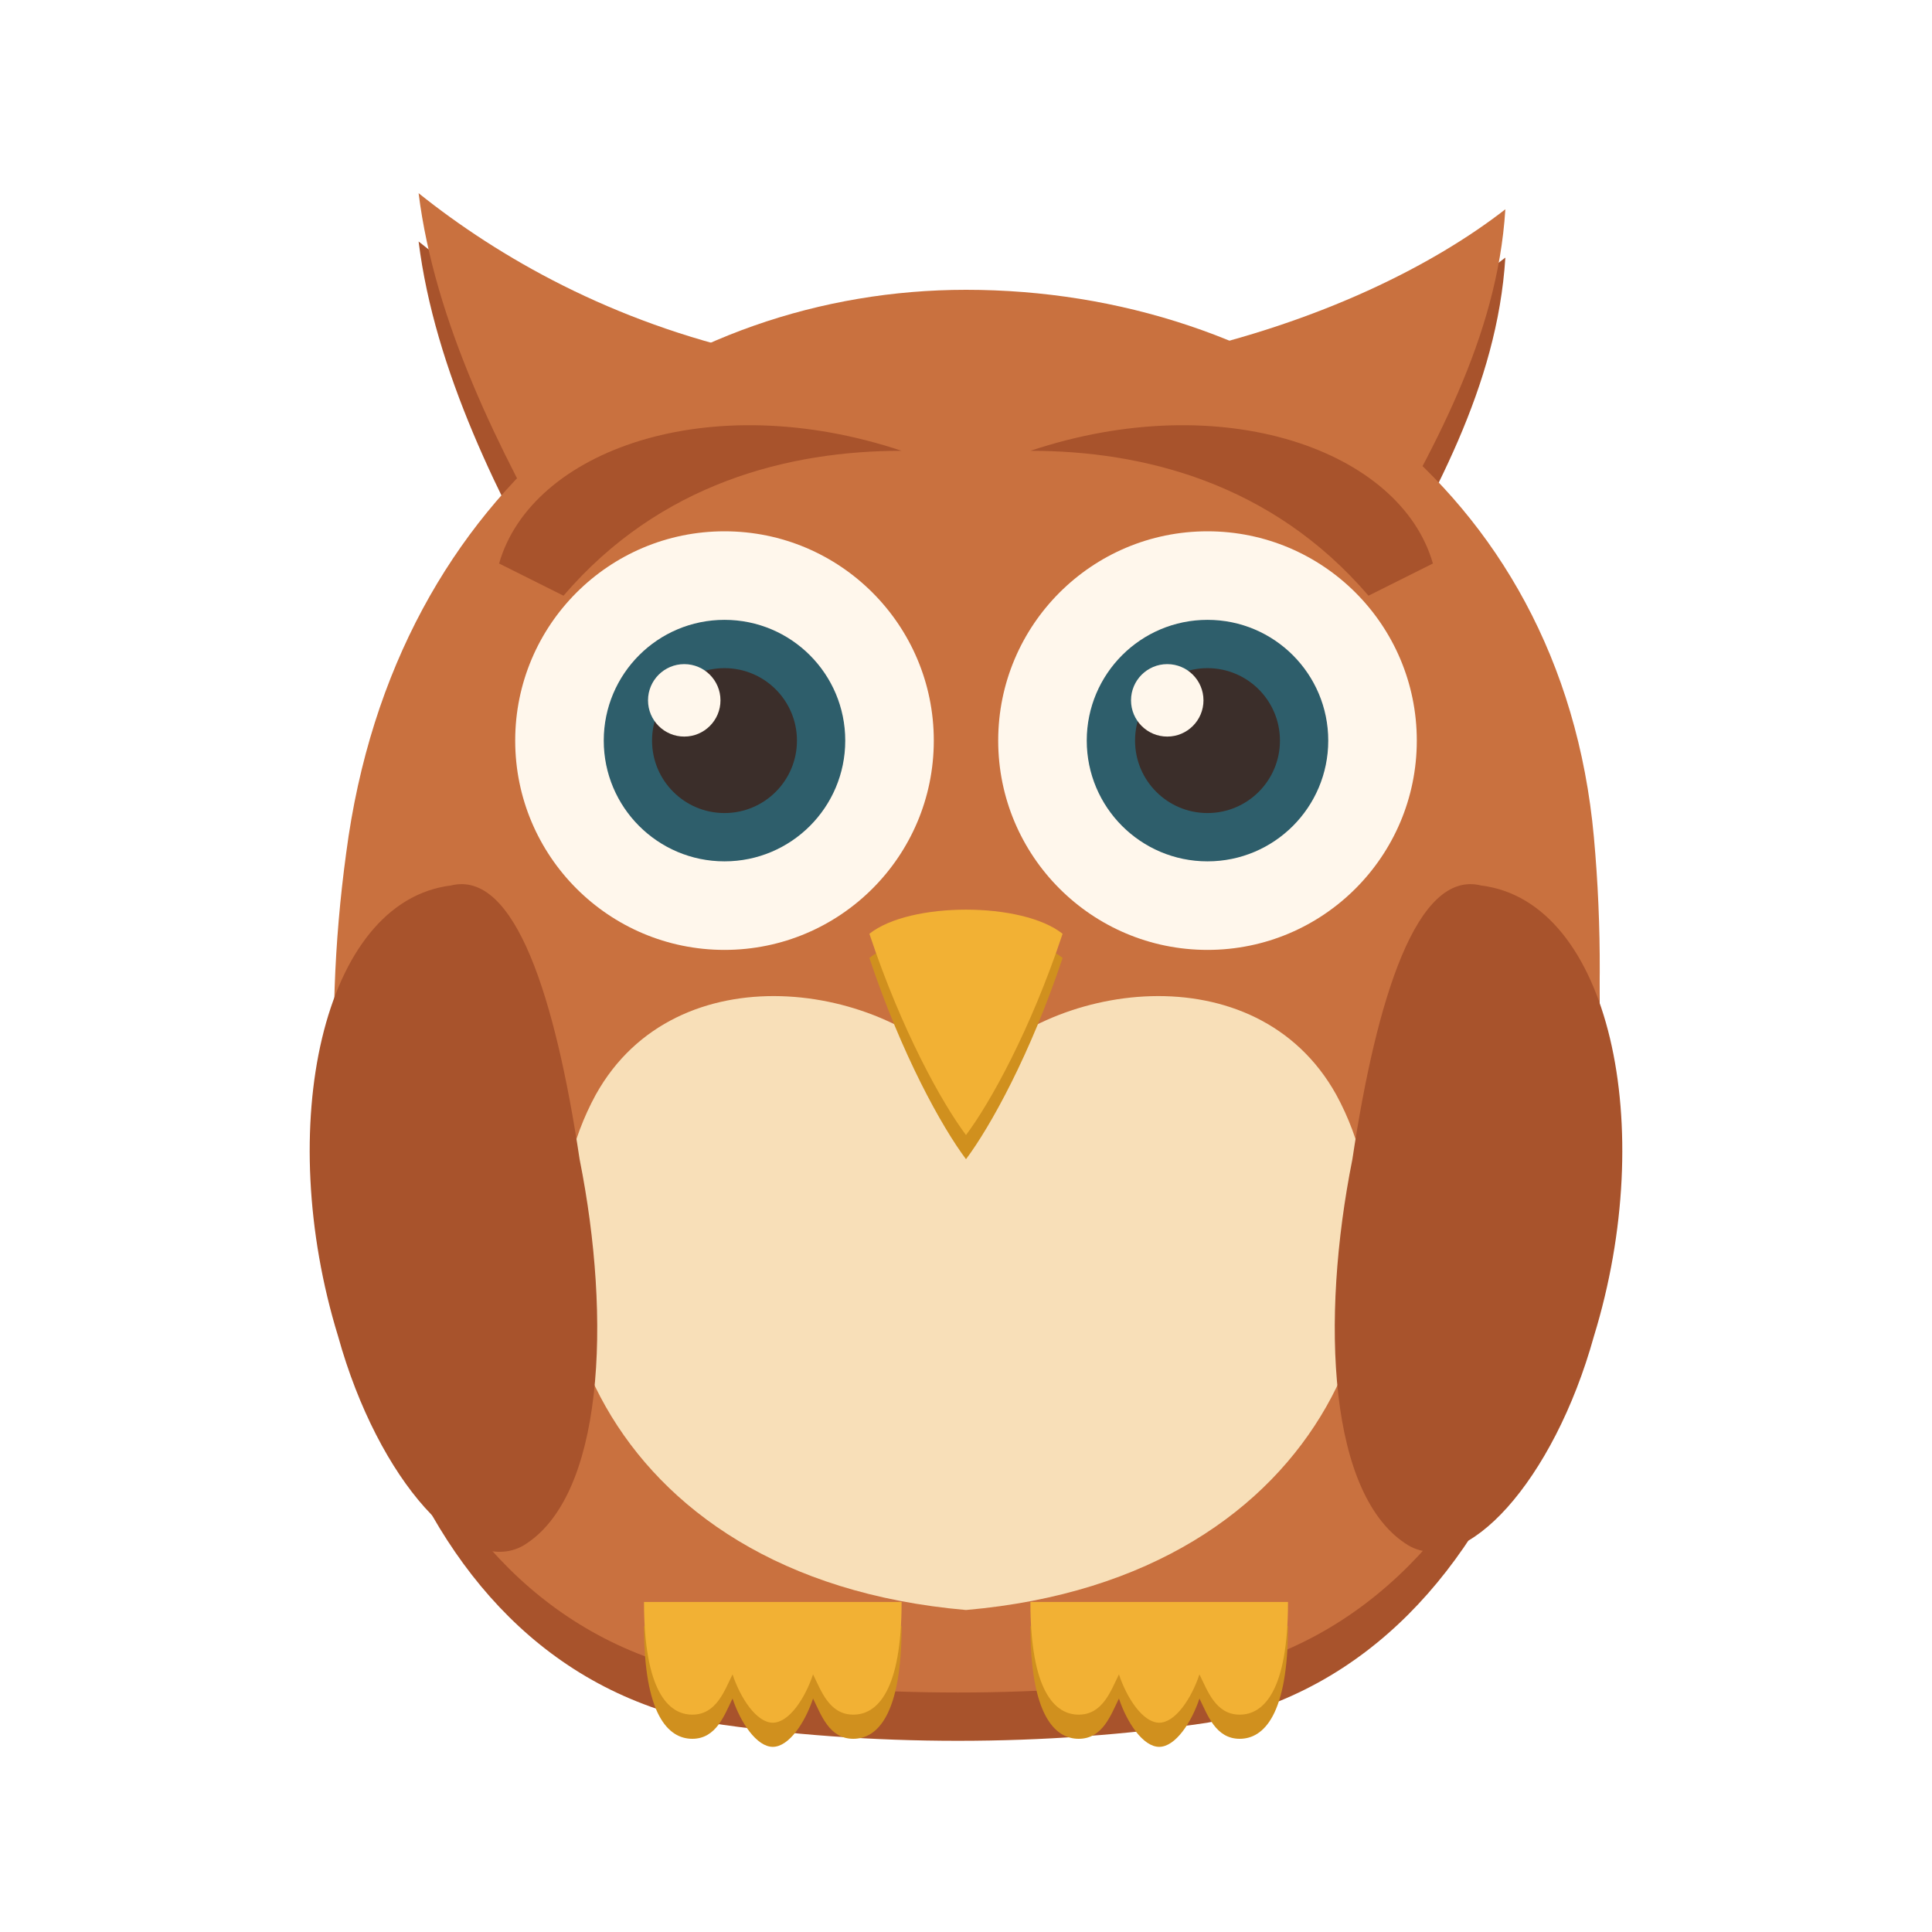
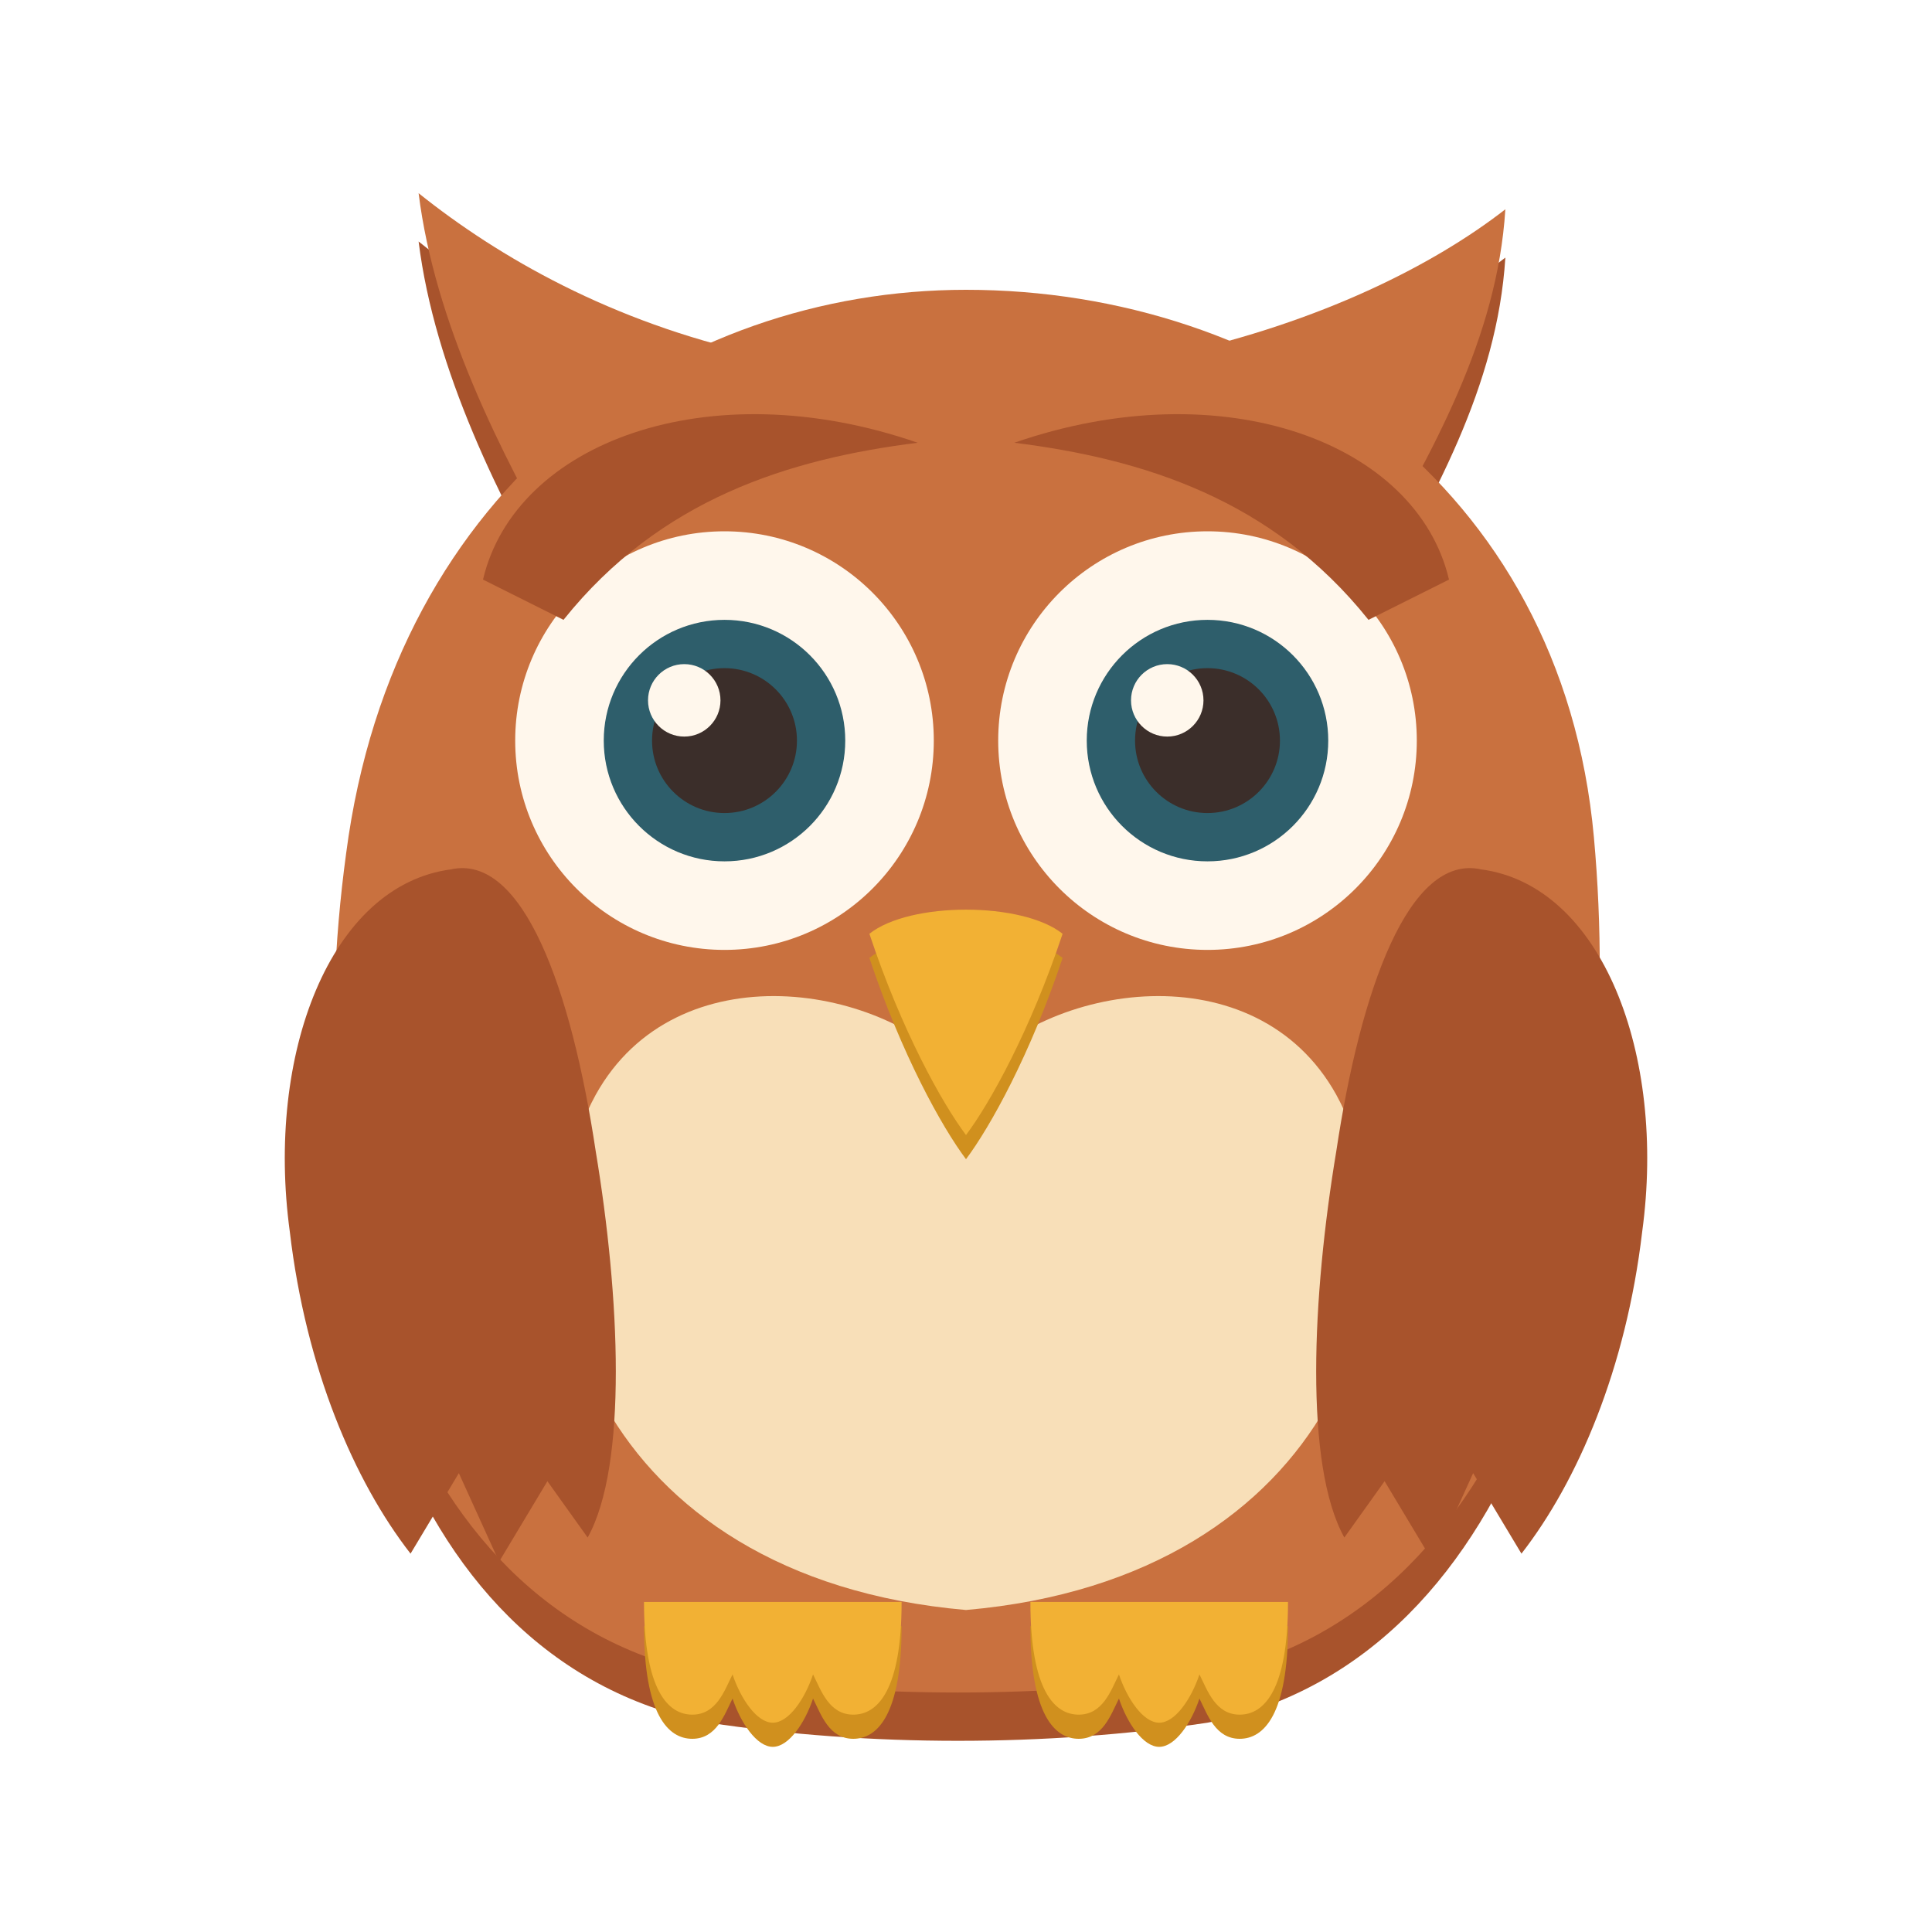
<svg xmlns="http://www.w3.org/2000/svg" viewBox="0 0 240 240" role="img" aria-label="Ollie the owl, idle">
  <g id="shadow">
    <path d="M120 42C158 42 194 66 198 110C202 154 190 206 150 214C130 217 108 217 88 214C48 206 37 156 43 112C49 66 84 42 120 42Z" fill="#A8532C" />
    <path d="M52 30C62 38 76 46 94 50C86 56 76 64 70 76C62 62 54 46 52 30Z" fill="#A8532C" />
    <path d="M187 32C178 39 164 46 146 50C154 56 164 64 170 76C178 62 186 48 187 32Z" fill="#A8532C" />
  </g>
  <g id="body">
    <path d="M120 36C158 36 194 60 198 104C202 148 190 200 150 208C130 211 108 211 88 208C48 200 37 150 43 106C49 60 84 36 120 36Z" fill="#C9713F" />
  </g>
  <g id="belly">
    <path d="M120 134C110 122 84 118 74 136C62 158 74 196 120 200C166 196 178 158 166 136C156 118 130 122 120 134Z" fill="#F8DFB8" />
  </g>
  <g id="wing-left">
-     <path d="M56 110C40 112 34 140 42 166C47 184 58 196 65 192C75 186 76 164 72 144C69 124 64 108 56 110Z" fill="#A8532C" />
+     <path d="M56 108C41 110 33 131 36 153C38 170 44 184 51 193L57 183L62 194L68 184L73 191C78 182 77 161 74 143C71 123 65 106 56 108Z" fill="#A8532C" />
  </g>
  <g id="wing-right">
-     <path d="M184 110C200 112 206 140 198 166C193 184 182 196 175 192C165 186 164 164 168 144C171 124 176 108 184 110Z" fill="#A8532C" />
+     <path d="M184 108C199 110 207 131 204 153C202 170 196 184 189 193L183 183L178 194L172 184L167 191C162 182 163 161 166 143C169 123 175 106 184 108Z" fill="#A8532C" />
  </g>
  <g id="feet">
    <path d="M80 202C80 213 83 216 86 216C89 216 90 213 91 211C92 214 94 217 96 217C98 217 100 214 101 211C102 213 103 216 106 216C109 216 112 213 112 202Z" fill="#D0901E" />
    <path d="M128 202C128 213 131 216 134 216C137 216 138 213 139 211C140 214 142 217 144 217C146 217 148 214 149 211C150 213 151 216 154 216C157 216 160 213 160 202Z" fill="#D0901E" />
    <path d="M80 199C80 210 83 213 86 213C89 213 90 210 91 208C92 211 94 214 96 214C98 214 100 211 101 208C102 210 103 213 106 213C109 213 112 210 112 199Z" fill="#F2B134" />
    <path d="M128 199C128 210 131 213 134 213C137 213 138 210 139 208C140 211 142 214 144 214C146 214 148 211 149 208C150 210 151 213 154 213C157 213 160 210 160 199Z" fill="#F2B134" />
  </g>
  <g id="face">
    <g id="ear-tufts">
      <path d="M52 24C62 32 76 40 94 44C86 50 76 58 70 70C62 56 54 40 52 24Z" fill="#C9713F" />
      <path d="M187 26C178 33 164 40 146 44C154 50 164 58 170 70C178 56 186 42 187 26Z" fill="#C9713F" />
    </g>
    <g id="eyes">
      <g id="eye-left">
        <circle cx="90" cy="92" r="26" fill="#FFF7EC" />
        <circle cx="90" cy="92" r="15" fill="#2E5E6B" />
        <circle cx="90" cy="92" r="9" fill="#3B2E2A" />
        <circle cx="85" cy="87" r="4.5" fill="#FFF7EC" />
      </g>
      <g id="eye-right">
        <circle cx="150" cy="92" r="26" fill="#FFF7EC" />
        <circle cx="150" cy="92" r="15" fill="#2E5E6B" />
        <circle cx="150" cy="92" r="9" fill="#3B2E2A" />
        <circle cx="145" cy="87" r="4.5" fill="#FFF7EC" />
      </g>
    </g>
    <g id="brows">
-       <path d="M62 70C66 56 88 48 112 56C98 56 82 60 70 74Z" fill="#A8532C" />
-       <path d="M178 70C174 56 152 48 128 56C142 56 158 60 170 74Z" fill="#A8532C" />
+       <path d="M60 72C64 55 88 46 114 55C98 57 82 62 70 77Z" fill="#A8532C" />
+       <path d="M180 72C176 55 152 46 126 55C142 57 158 62 170 77Z" fill="#A8532C" />
    </g>
    <g id="beak">
      <path d="M108 119C113 115 127 115 132 119C128 131 123 140 120 144C117 140 112 131 108 119Z" fill="#D0901E" />
      <path d="M108 116C113 112 127 112 132 116C128 128 123 137 120 141C117 137 112 128 108 116Z" fill="#F2B134" />
    </g>
  </g>
  <g id="prop" />
</svg>
